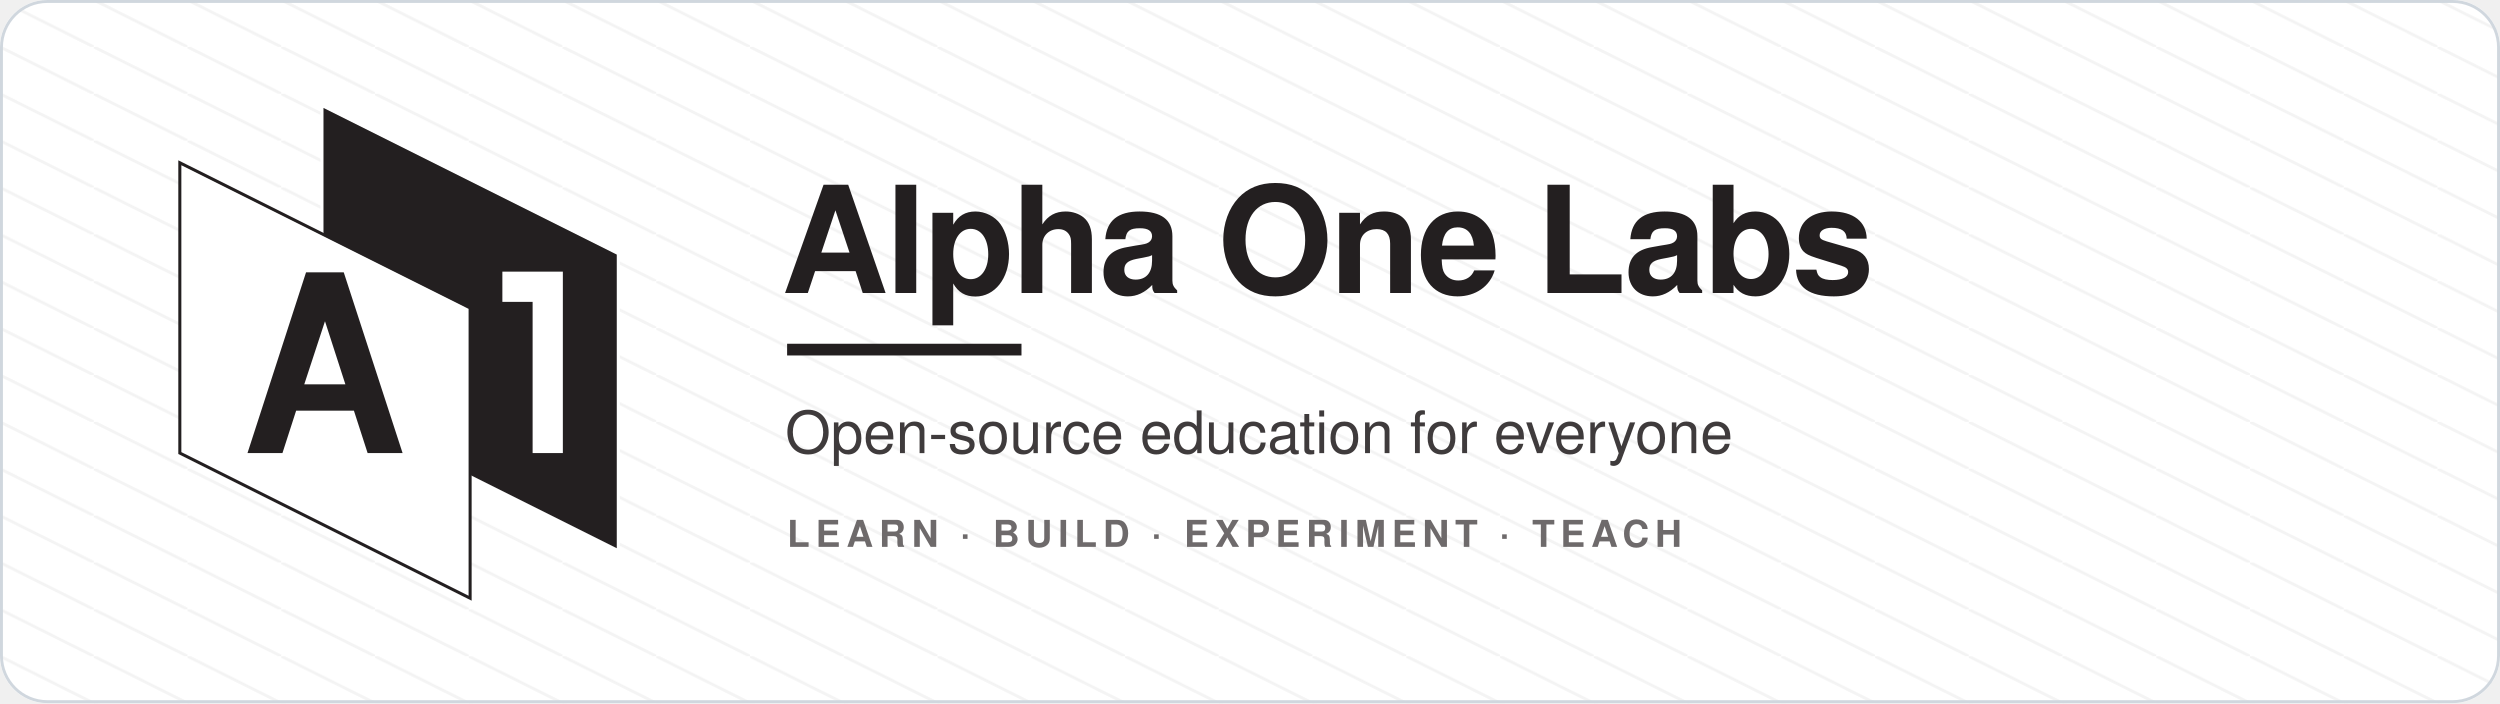
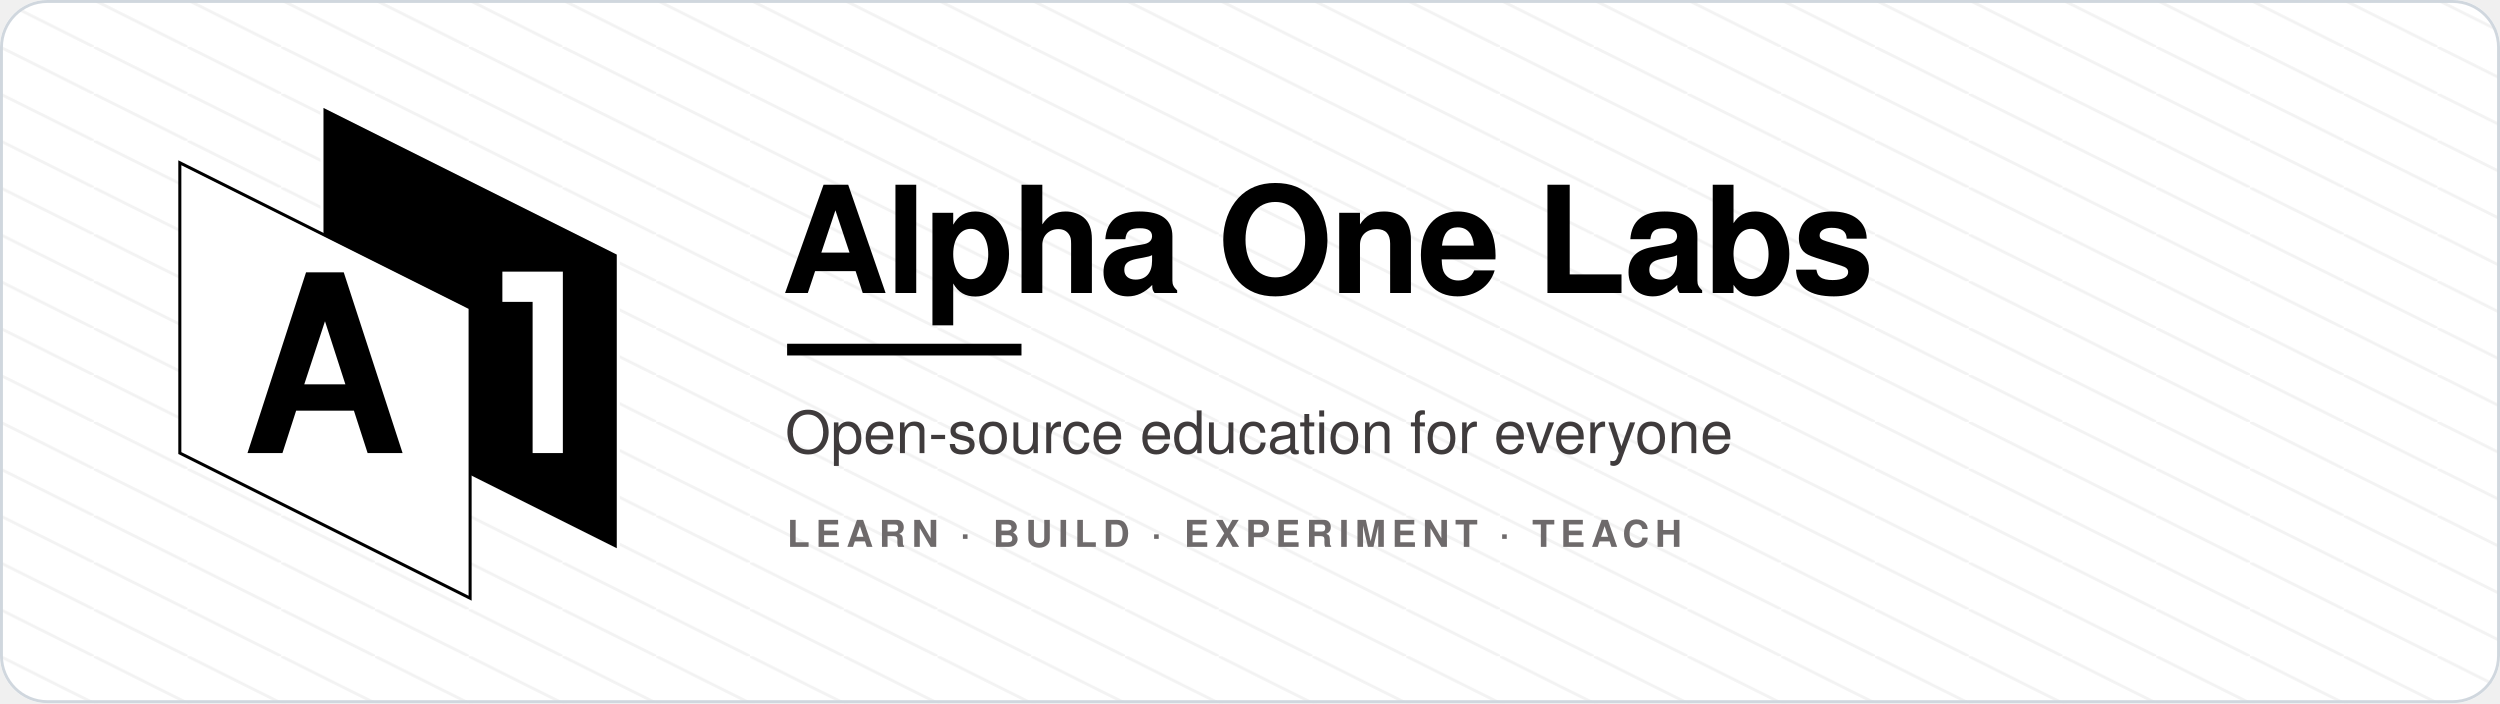
<svg xmlns="http://www.w3.org/2000/svg" width="1280" height="360" viewBox="0 0 1280 360" role="img" aria-label="Alpha One Labs: open-source education for everyone">
  <defs>
    <pattern id="slope" width="48" height="24" patternUnits="userSpaceOnUse">
-       <path d="M0 0L48 24" stroke="#231F20" stroke-opacity="0.05" stroke-width="1.5" />
+       <path d="M0 0L48 24" stroke="#000000" stroke-opacity="0.05" stroke-width="1.5" />
    </pattern>
    <clipPath id="r">
      <rect width="1280" height="360" rx="24" />
    </clipPath>
  </defs>
  <g clip-path="url(#r)">
    <rect width="1280" height="360" fill="#FFFFFF" />
    <rect width="1280" height="360" fill="url(#slope)" />
  </g>
  <rect x="0.75" y="0.75" width="1278.5" height="358.5" rx="23.5" fill="none" stroke="#D0D7DE" stroke-width="1.5" />
  <g transform="translate(92 54) scale(0.52)">
-     <path d="M140.08 0L431.86 145.89L431.86 438.37L140.08 292.48Z" fill="#231F20" stroke="#FFFFFF" stroke-width="3" />
+     <path d="M140.08 0L431.86 145.89L431.86 438.37L140.08 292.48Z" fill="#000000" stroke="#FFFFFF" stroke-width="3" />
    <path d="M317.72 163.61H377.27V342.25H347.5V193.38H317.72Z" fill="#fff" />
-     <path d="M0.14 56.42L285.96 199.34L285.96 485.16L0.14 342.25Z" fill="#fff" stroke="#231F20" stroke-width="3" />
-     <path fill="#231F20" fill-rule="evenodd" d="M124.41 164.3H161.54L219.47 342.25H185.04L171.54 300.49H114.66L101.19 342.25H66.76ZM143.06 212.45L122.66 274.56H163.14Z" />
+     <path d="M0.14 56.42L285.96 199.34L285.96 485.16L0.14 342.25Z" fill="#fff" stroke="#000000" stroke-width="3" />
+     <path fill="#000000" fill-rule="evenodd" d="M124.41 164.3H161.54L219.47 342.25H185.04L171.54 300.49H114.66L101.19 342.25H66.76ZM143.06 212.45L122.66 274.56H163.14Z" />
  </g>
-   <text x="400" y="150" font-family="'Segoe UI', 'Helvetica Neue', Helvetica, Arial, sans-serif" font-size="76" font-weight="800" fill="#231F20" letter-spacing="-1.5">Alpha One Labs</text>
-   <rect x="403" y="176" width="120" height="6" fill="#231F20" />
+   <text x="400" y="150" font-family="'Segoe UI', 'Helvetica Neue', Helvetica, Arial, sans-serif" font-size="76" font-weight="800" fill="#000000" letter-spacing="-1.5">Alpha One Labs</text>
+   <rect x="403" y="176" width="120" height="6" fill="#000000" />
  <text x="402" y="232" font-family="'Segoe UI', 'Helvetica Neue', Helvetica, Arial, sans-serif" font-size="30" fill="#3F3B3C">Open-source education for everyone</text>
  <text x="403" y="280" font-family="'Segoe UI', 'Helvetica Neue', Helvetica, Arial, sans-serif" font-size="19" font-weight="600" fill="#6E6A6B" letter-spacing="3">LEARN · BUILD · EXPERIMENT · TEACH</text>
</svg>
